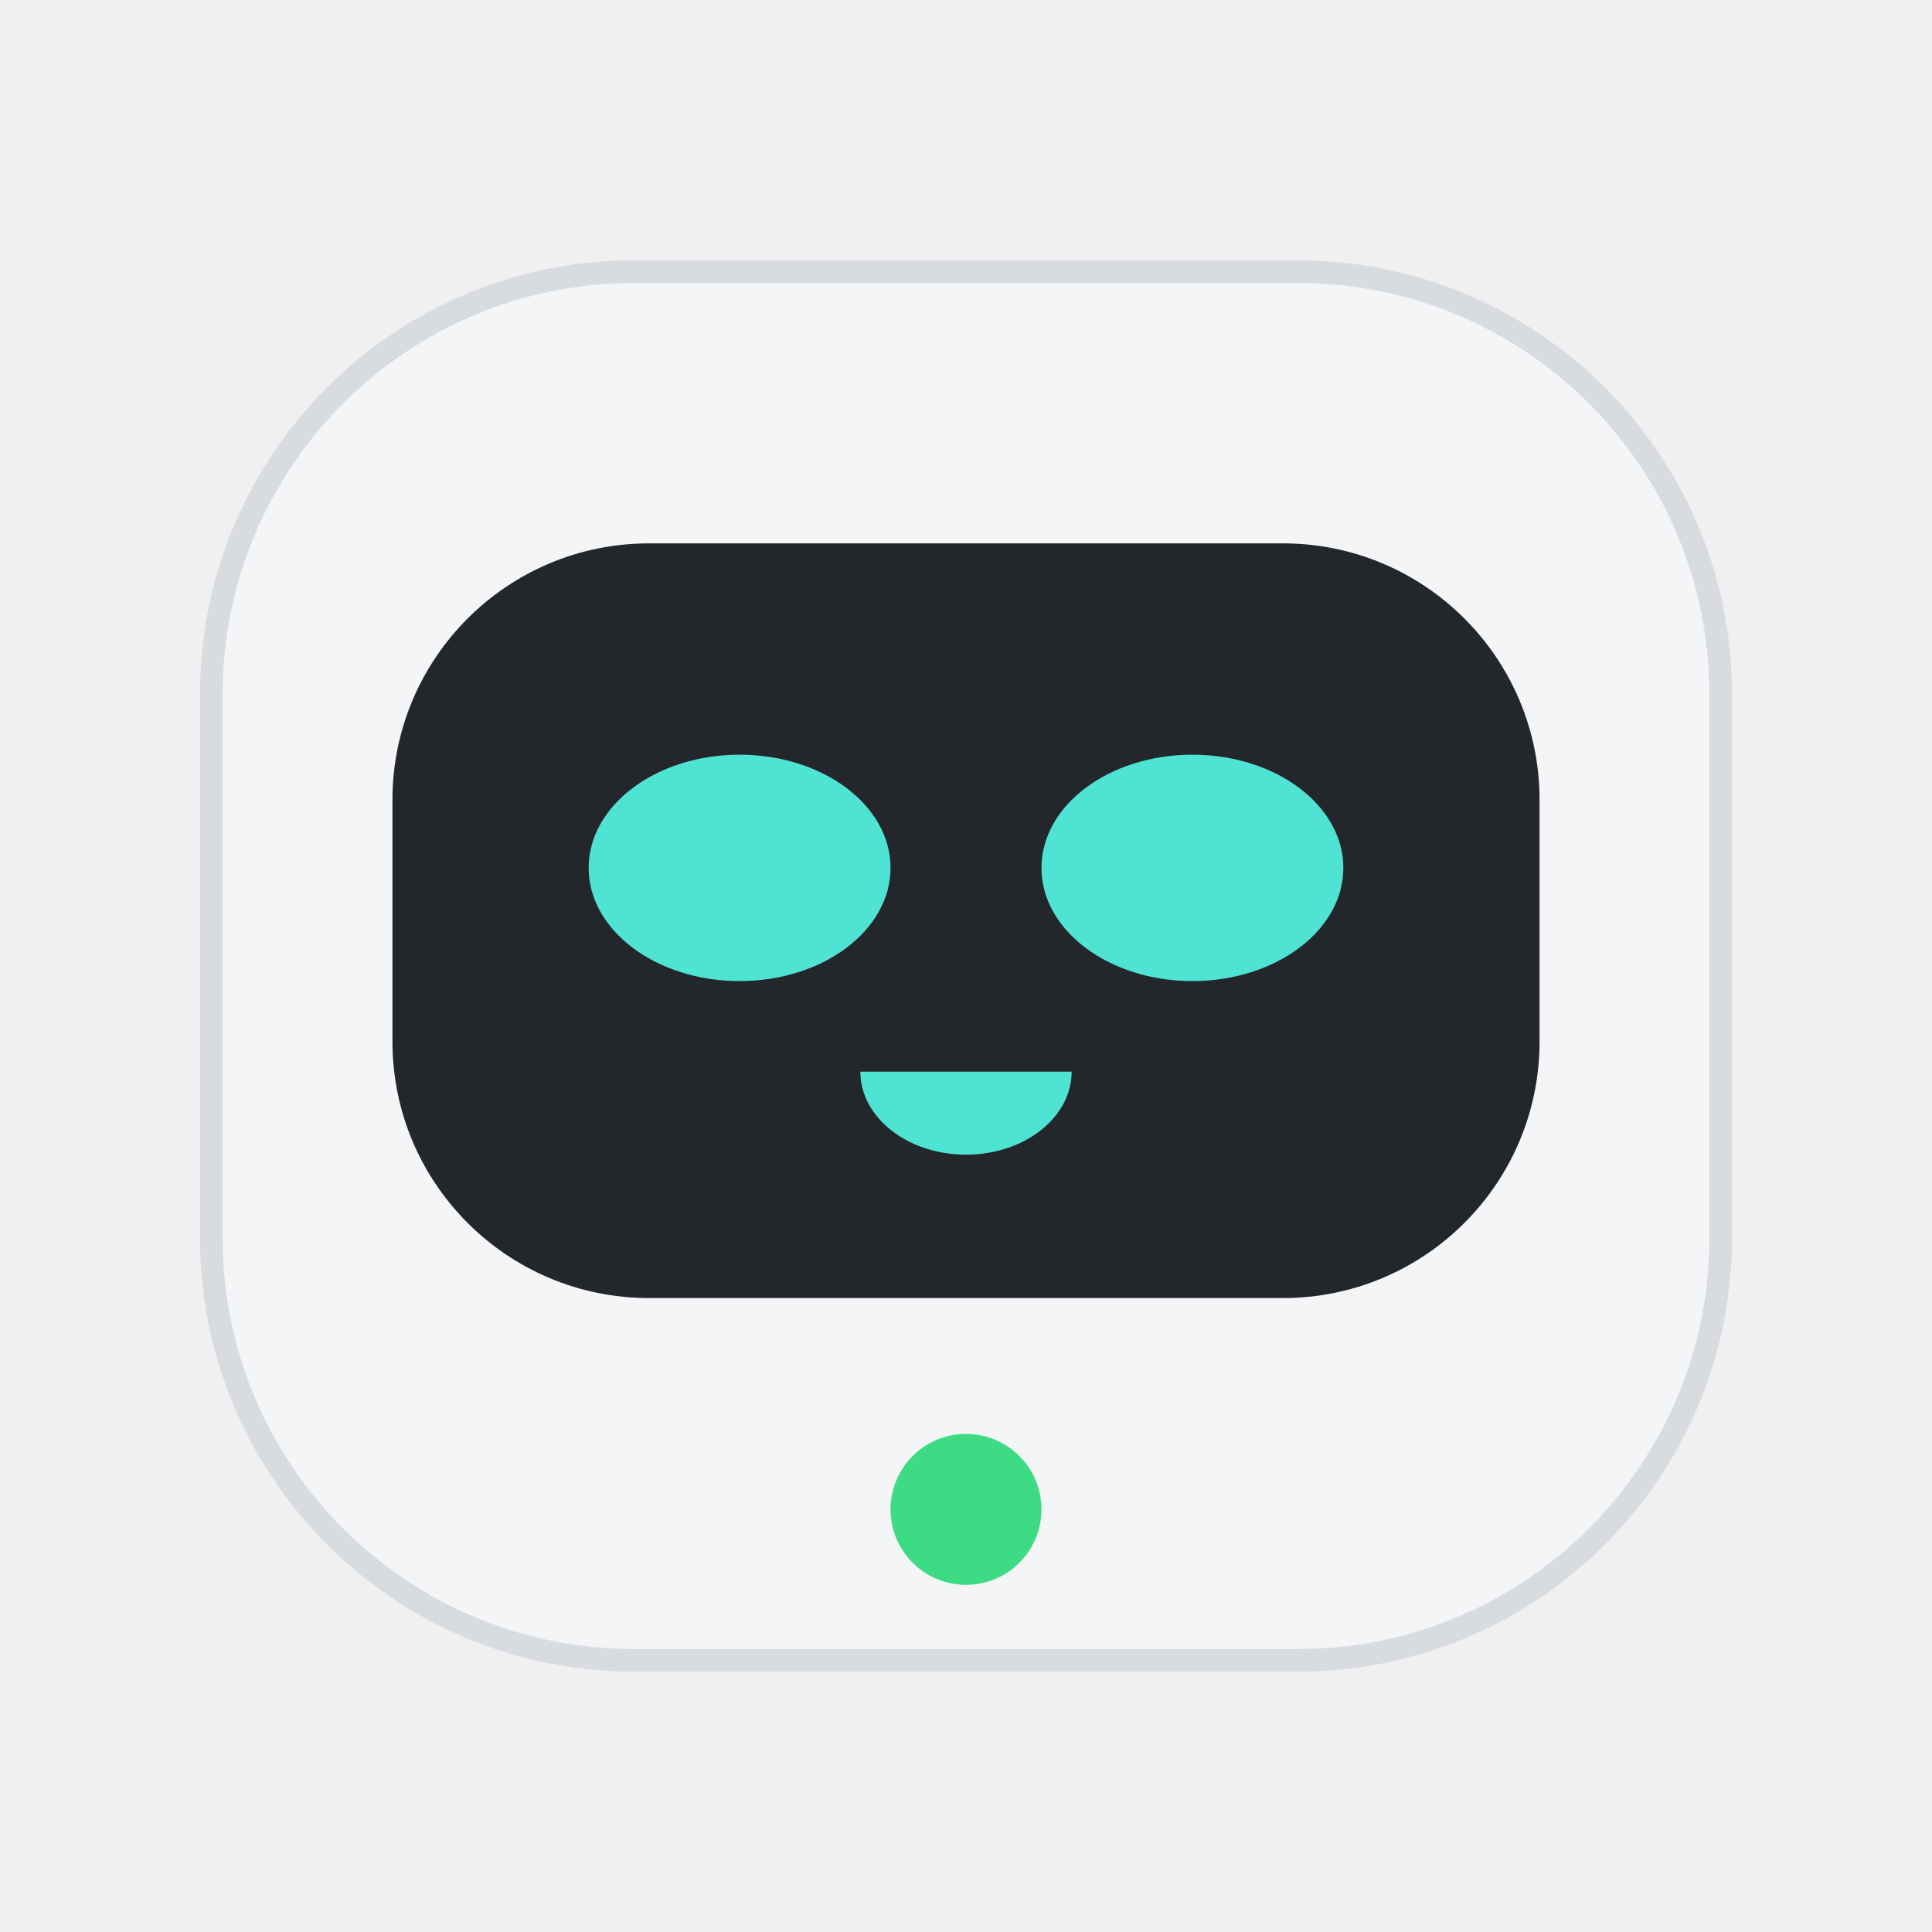
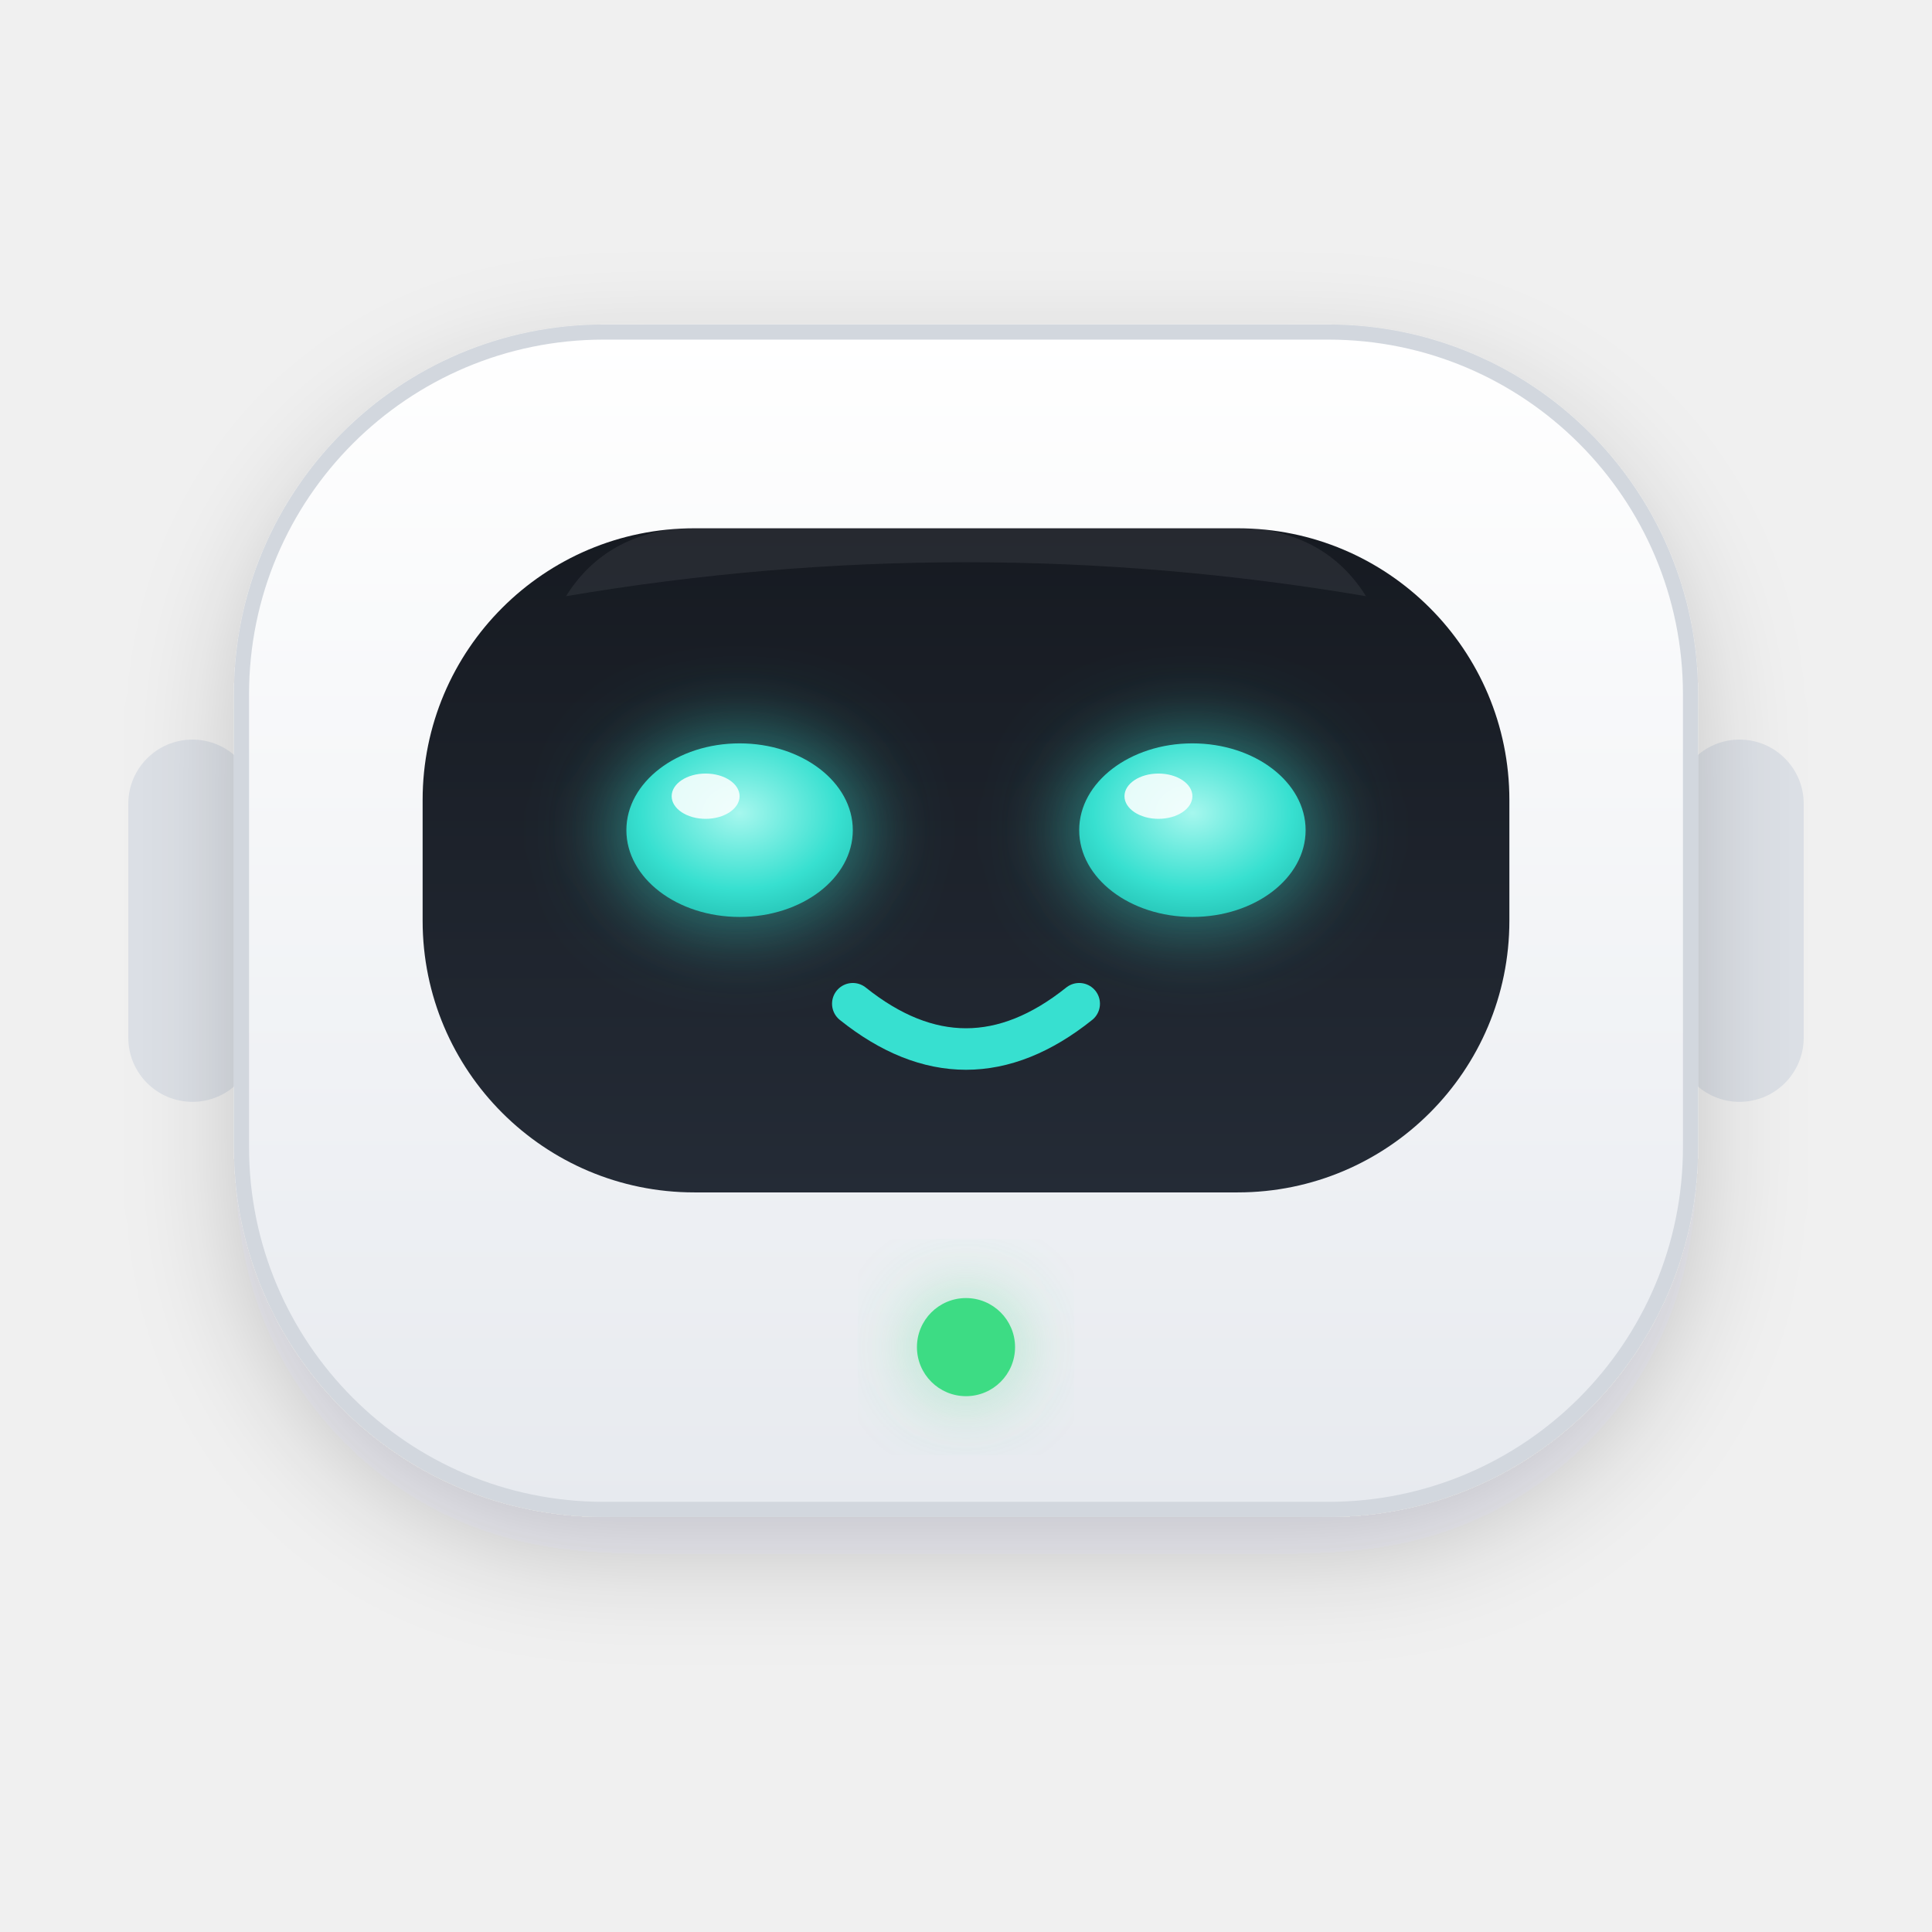
- <svg xmlns="http://www.w3.org/2000/svg" viewBox="0 0 256 256" width="256" height="256">
-   <rect x="28" y="36" width="200" height="184" rx="56" fill="#F4F5F7" stroke="#D8DBE0" stroke-width="3" />
-   <rect x="52" y="72" width="152" height="100" rx="34" fill="#23262B" />
-   <ellipse cx="98" cy="115" rx="20" ry="15" fill="#4FE3D4" />
-   <ellipse cx="158" cy="115" rx="20" ry="15" fill="#4FE3D4" />
-   <path d="M114 142 a14 11 0 0 0 28 0 z" fill="#4FE3D4" />
-   <circle cx="128" cy="200" r="10" fill="#3DDC84" />
+ <svg xmlns="http://www.w3.org/2000/svg" viewBox="0 0 512 512" width="512" height="512">
+   <defs>
+     <linearGradient id="shell" x1="0" y1="0" x2="0" y2="1">
+       <stop offset="0" stop-color="#FFFFFF" />
+       <stop offset="1" stop-color="#E7EAEF" />
+     </linearGradient>
+     <linearGradient id="visor" x1="0" y1="0" x2="0" y2="1">
+       <stop offset="0" stop-color="#161A21" />
+       <stop offset="1" stop-color="#242B36" />
+     </linearGradient>
+     <radialGradient id="eye" cx="0.5" cy="0.4" r="0.8">
+       <stop offset="0" stop-color="#A6F7EE" />
+       <stop offset="0.55" stop-color="#37E0D0" />
+       <stop offset="1" stop-color="#18ADA1" />
+     </radialGradient>
+     <filter id="glow" x="-60%" y="-60%" width="220%" height="220%">
+       <feGaussianBlur stdDeviation="10" />
+     </filter>
+     <filter id="soft" x="-30%" y="-30%" width="160%" height="160%">
+       <feDropShadow dx="0" dy="10" stdDeviation="14" flood-color="#0B1220" flood-opacity="0.18" />
+     </filter>
+   </defs>
+   <rect x="34" y="196" width="34" height="96" rx="17" fill="#DCE0E6" />
+   <rect x="444" y="196" width="34" height="96" rx="17" fill="#DCE0E6" />
+   <g filter="url(#soft)">
+     <rect x="64" y="88" width="384" height="312" rx="96" fill="url(#shell)" stroke="#D2D7DE" stroke-width="4" />
+   </g>
+   <rect x="112" y="140" width="288" height="176" rx="72" fill="url(#visor)" />
+   <path d="M150 158 q106 -18 212 0 q-10 -16 -30 -18 q-76 -10 -152 0 q-20 2 -30 18z" fill="#FFFFFF" opacity="0.07" />
+   <ellipse cx="196" cy="220" rx="34" ry="26" fill="#37E0D0" opacity="0.5" filter="url(#glow)" />
+   <ellipse cx="316" cy="220" rx="34" ry="26" fill="#37E0D0" opacity="0.5" filter="url(#glow)" />
+   <ellipse cx="196" cy="220" rx="30" ry="23" fill="url(#eye)" />
+   <ellipse cx="316" cy="220" rx="30" ry="23" fill="url(#eye)" />
+   <ellipse cx="187" cy="211" rx="9" ry="6" fill="#FFFFFF" opacity="0.85" />
+   <ellipse cx="307" cy="211" rx="9" ry="6" fill="#FFFFFF" opacity="0.85" />
+   <path d="M226 266 q30 24 60 0" fill="none" stroke="#37E0D0" stroke-width="11" stroke-linecap="round" />
+   <circle cx="256" cy="357" r="13" fill="#3DDC84" opacity="0.45" filter="url(#glow)" />
+   <circle cx="256" cy="357" r="13" fill="#3DDC84" />
</svg>
